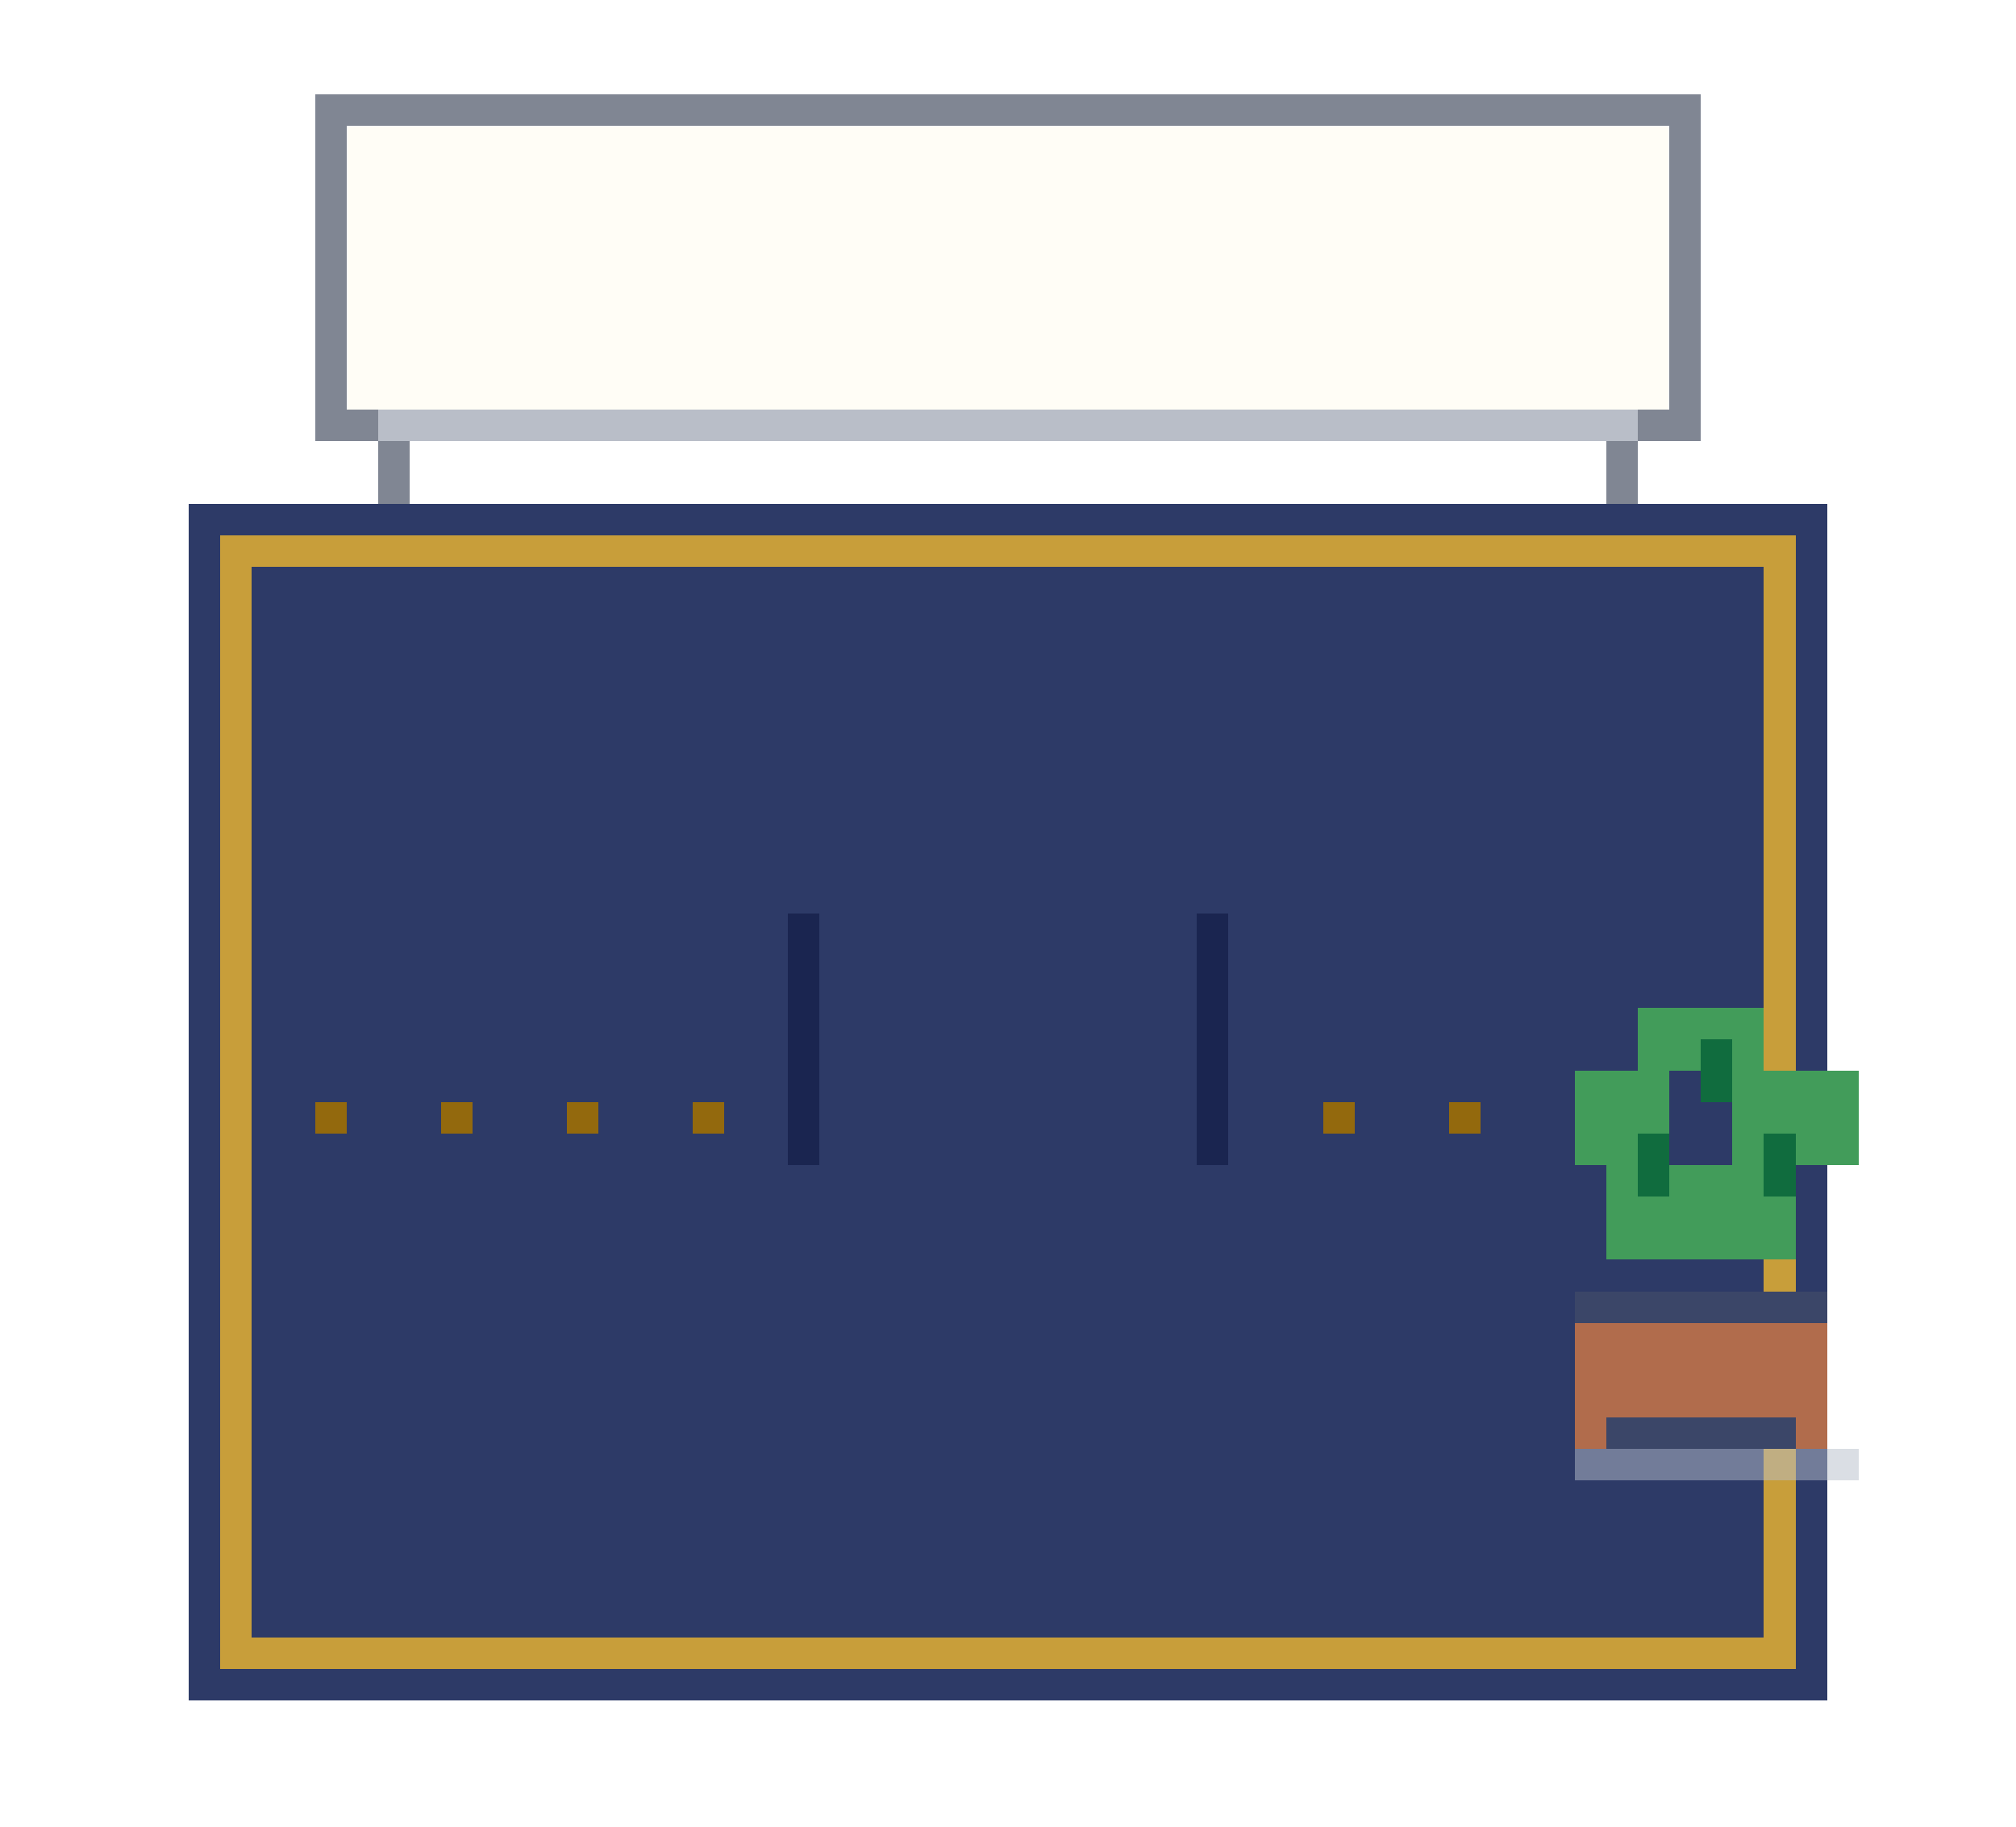
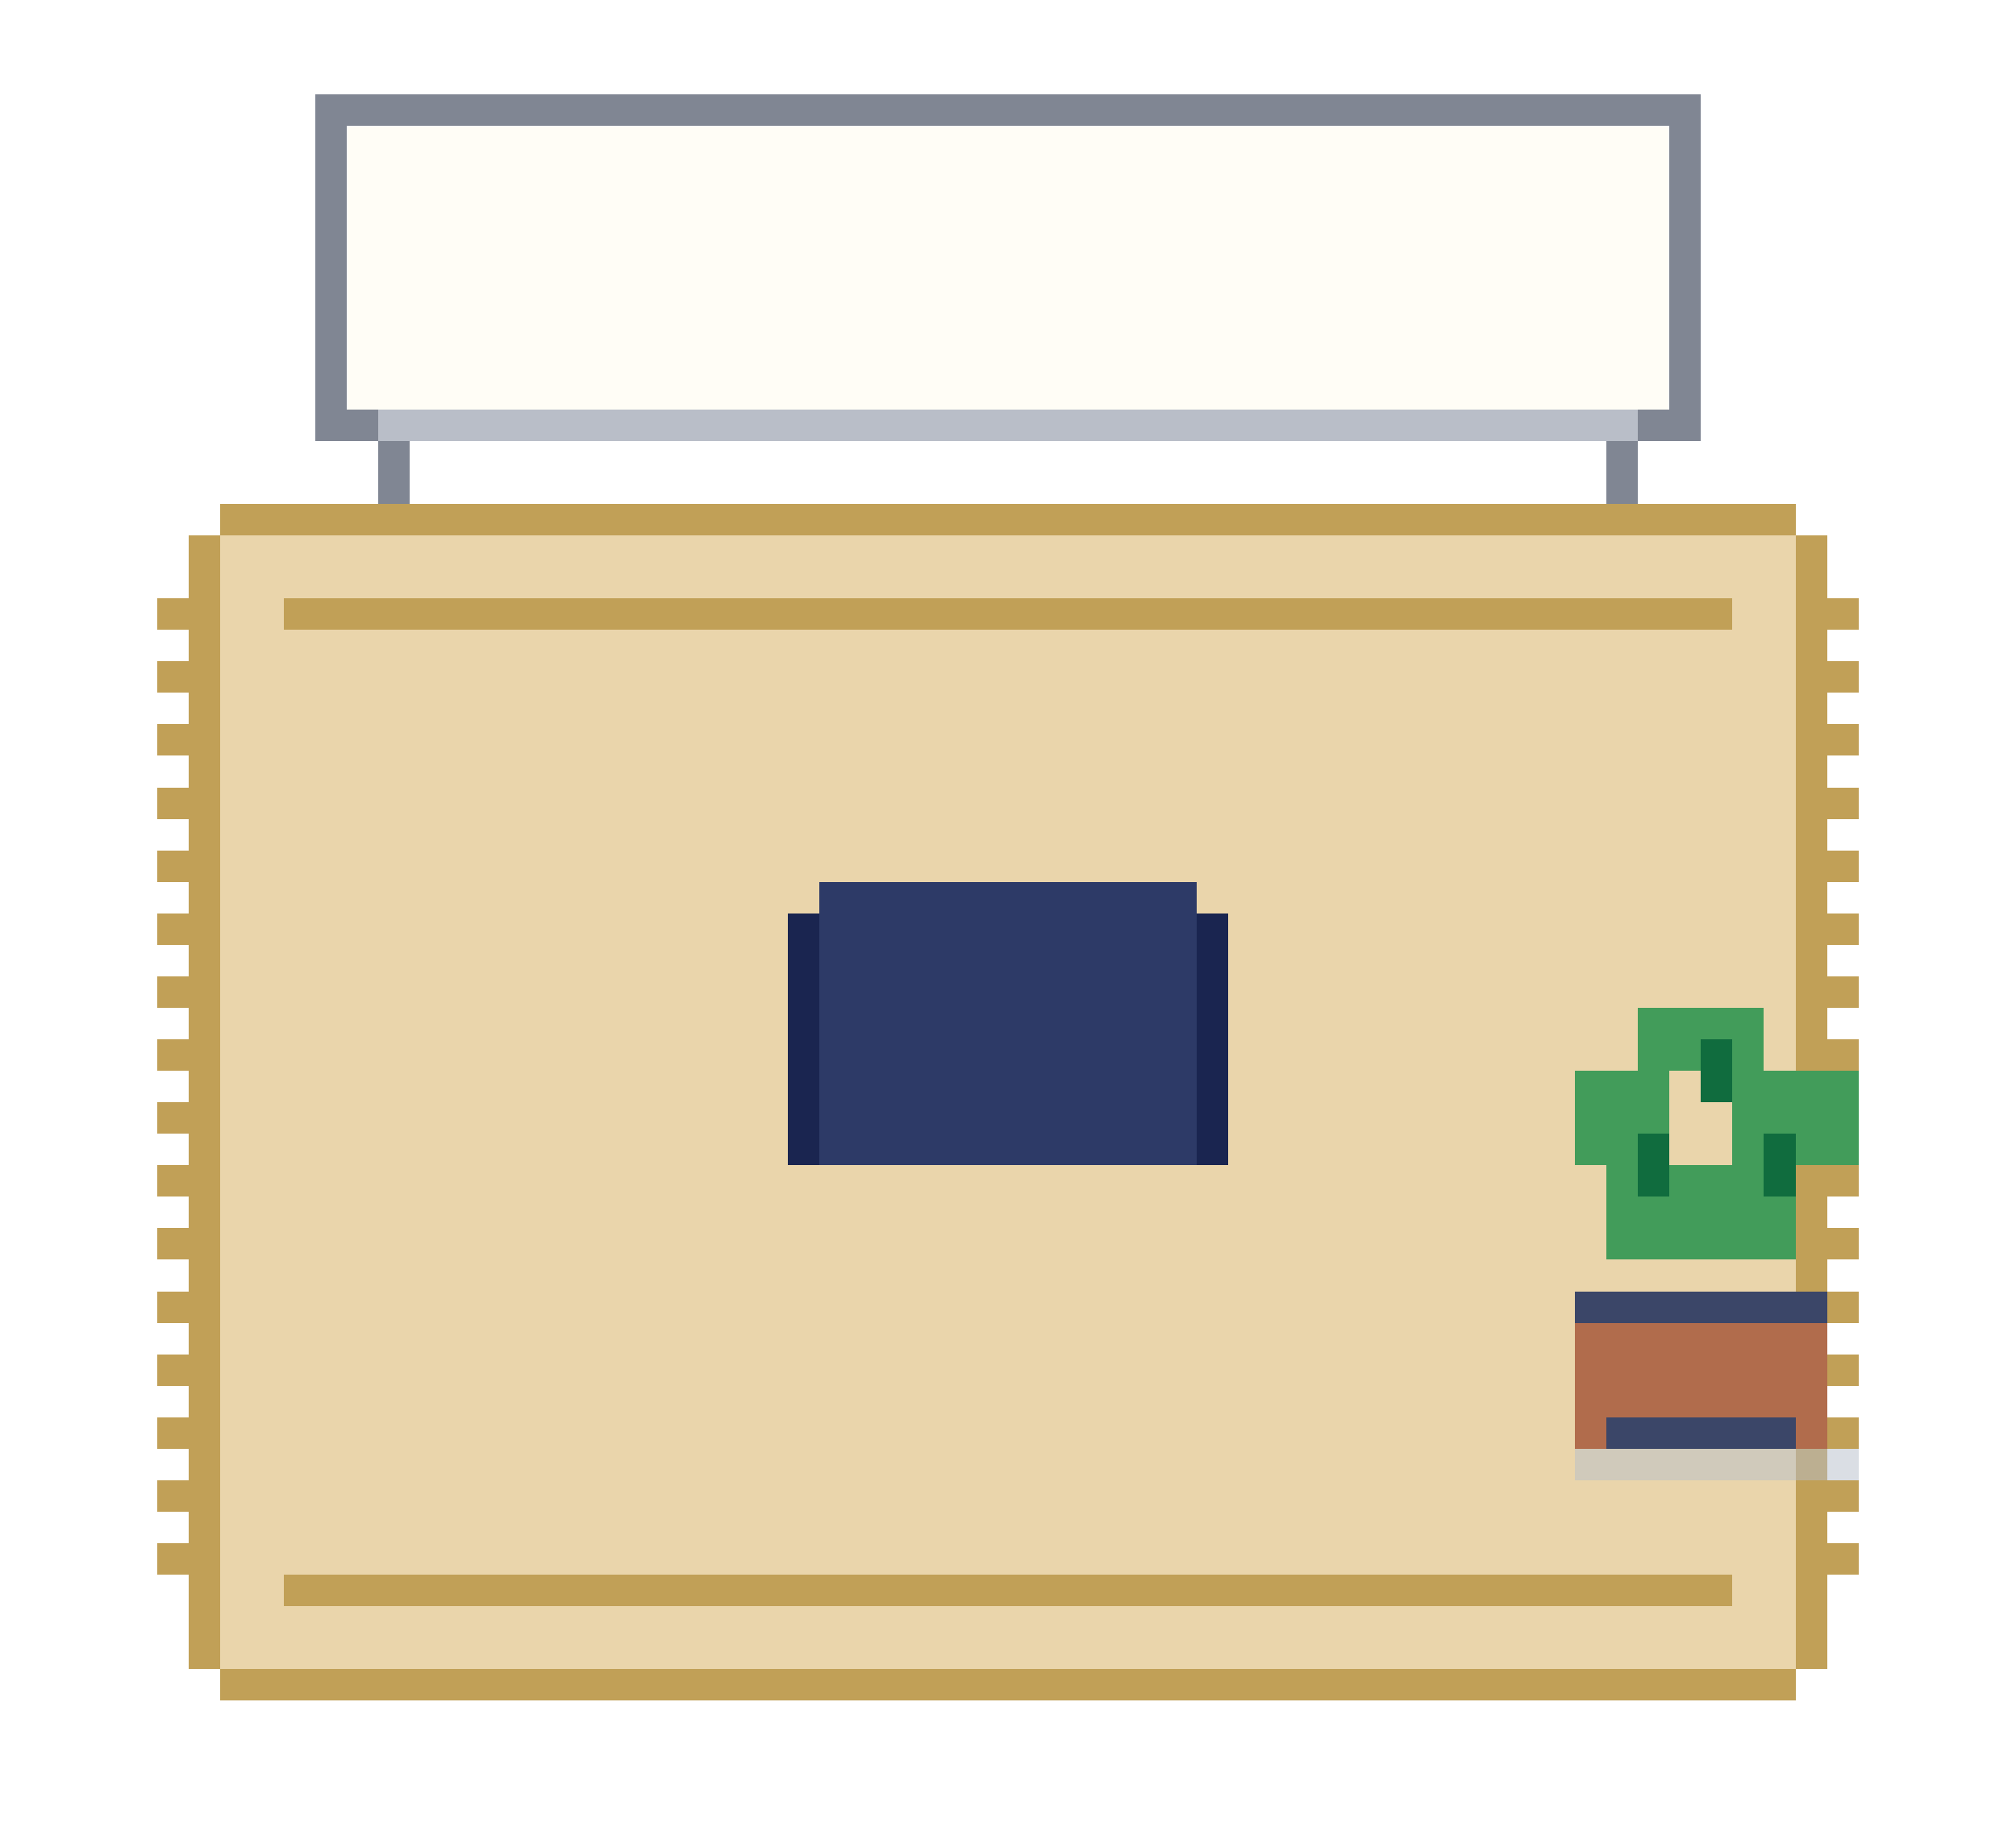
<svg xmlns="http://www.w3.org/2000/svg" viewBox="0 0 64 58" width="64" height="58" shape-rendering="crispEdges">
  <path fill="#808693" d="M10 3h44v1h-44zM10 4h1v9h-1zM53 4h1v9h-1zM10 13h2v1h-2zM52 13h2v1h-2zM12 14h1v2h-1zM51 14h1v2h-1z" />
  <path fill="#fffdf6" d="M11 4h42v9h-42z" />
  <path fill="#b9bec8" d="M12 13h40v1h-40z" />
-   <path fill="#2d3a67" d="M6 16h52v1h-52zM8 18h48v11h-48zM39 29h17v3h-17zM39 32h13v2h-13zM57 17h1v17h-1zM8 29h17v6h-17zM39 34h11v1h-11zM53 34h1v1h-1zM8 35h2v1h-2zM11 35h3v1h-3zM15 35h3v1h-3zM19 35h3v1h-3zM23 35h2v1h-2zM39 35h3v1h-3zM43 35h3v1h-3zM47 35h3v1h-3zM8 36h17v1h-17zM26 29h12v8h-12zM39 36h11v1h-11zM53 35h2v2h-2zM8 37h43v3h-43zM8 40h48v1h-48zM57 37h1v4h-1zM8 41h42v6h-42zM8 47h48v5h-48zM6 17h1v36h-1zM57 47h1v6h-1zM6 53h52v1h-52z" />
-   <path fill="#c89e3a" d="M7 17h50v1h-50zM56 18h1v16h-1zM56 40h1v1h-1zM7 18h1v34h-1zM56 47h1v5h-1zM7 52h50v1h-50z" />
+   <path fill="#c1a057" d="M7 16h50v1h-50zM6 17h1v2h-1zM57 17h1v2h-1zM5 19h2v1h-2zM9 19h46v1h-46zM57 19h2v1h-2zM6 20h1v1h-1zM57 20h1v1h-1zM5 21h2v1h-2zM57 21h2v1h-2zM6 22h1v1h-1zM57 22h1v1h-1zM5 23h2v1h-2zM57 23h2v1h-2zM6 24h1v1h-1zM57 24h1v1h-1zM5 25h2v1h-2zM57 25h2v1h-2zM6 26h1v1h-1zM57 26h1v1h-1zM5 27h2v1h-2zM57 27h2v1h-2zM6 28h1v1h-1zM57 28h1v1h-1zM5 29h2v1h-2zM57 29h2v1h-2zM6 30h1v1h-1zM57 30h1v1h-1zM5 31h2v1h-2zM57 31h2v1h-2zM6 32h1v1h-1zM57 32h1v1h-1zM5 33h2v1h-2zM57 33h2v1h-2zM6 34h1v1h-1zM5 35h2v1h-2zM6 36h1v1h-1zM5 37h2v1h-2zM57 37h2v1h-2zM6 38h1v1h-1zM57 38h1v1h-1zM5 39h2v1h-2zM57 39h2v1h-2zM6 40h1v1h-1zM57 40h1v1h-1zM5 41h2v1h-2zM58 41h1v1h-1zM6 42h1v1h-1zM5 43h2v1h-2zM58 43h1v1h-1zM6 44h1v1h-1zM5 45h2v1h-2zM58 45h1v1h-1zM6 46h1v1h-1zM5 47h2v1h-2zM57 47h2v1h-2zM6 48h1v1h-1zM57 48h1v1h-1zM5 49h2v1h-2zM57 49h2v1h-2zM9 50h46v1h-46zM6 50h1v3h-1zM57 50h1v3h-1zM7 53h50v1h-50z" />
+   <path fill="#ead5ab" d="M7 17h50v2h-50zM7 19h2v1h-2zM55 19h2v1h-2zM7 20h50v8h-50zM7 28h19v1h-19zM38 28h19v1h-19zM39 29h18v3h-18zM39 32h13v2h-13zM56 32h1v2h-1zM53 34h1v1h-1zM7 29h18v8h-18zM39 34h11v3h-11zM53 35h2v2h-2zM7 37h44v3h-44zM7 40h50v1h-50zM7 41h43v6h-43zM7 47h50v3h-50zM7 50h2v1h-2zM55 50h2v1h-2zM7 51h50v2h-50z" />
  <path fill="#429c5a" d="M52 32h4v1h-4zM52 33h2v1h-2zM55 33h1v1h-1zM50 34h3v2h-3zM55 34h4v2h-4zM50 36h2v1h-2zM55 36h1v1h-1zM57 36h2v1h-2zM51 37h1v1h-1zM53 37h3v1h-3zM51 38h6v2h-6z" />
  <path fill="#106c3e" d="M54 33h1v2h-1zM52 36h1v2h-1zM56 36h1v2h-1z" />
-   <path fill="#93690d" d="M10 35h1v1h-1zM14 35h1v1h-1zM18 35h1v1h-1zM22 35h1v1h-1zM42 35h1v1h-1zM46 35h1v1h-1z" />
  <path fill="#1a2550" d="M25 29h1v8h-1zM38 29h1v8h-1z" />
+   <path fill="#2d3a67" d="M26 28h12v9h-12z" />
  <path fill="#3b4668" d="M50 41h8v1h-8zM51 45h6v1h-6z" />
  <path fill="#b16c4c" d="M50 42h8v3h-8zM50 45h1v1h-1zM57 45h1v1h-1z" />
-   <path fill="#727c99" d="M50 46h6v1h-6zM57 46h1v1h-1z" />
-   <path fill="#c0ae82" d="M56 46h1v1h-1z" />
+   <path fill="#d0cabb" d="M50 46h7v1h-7z" />
+   <path fill="#bcaf91" d="M57 46h1v1h-1z" />
  <path fill="#b7becb" fill-opacity="0.50" d="M58 46h1v1h-1z" />
</svg>
